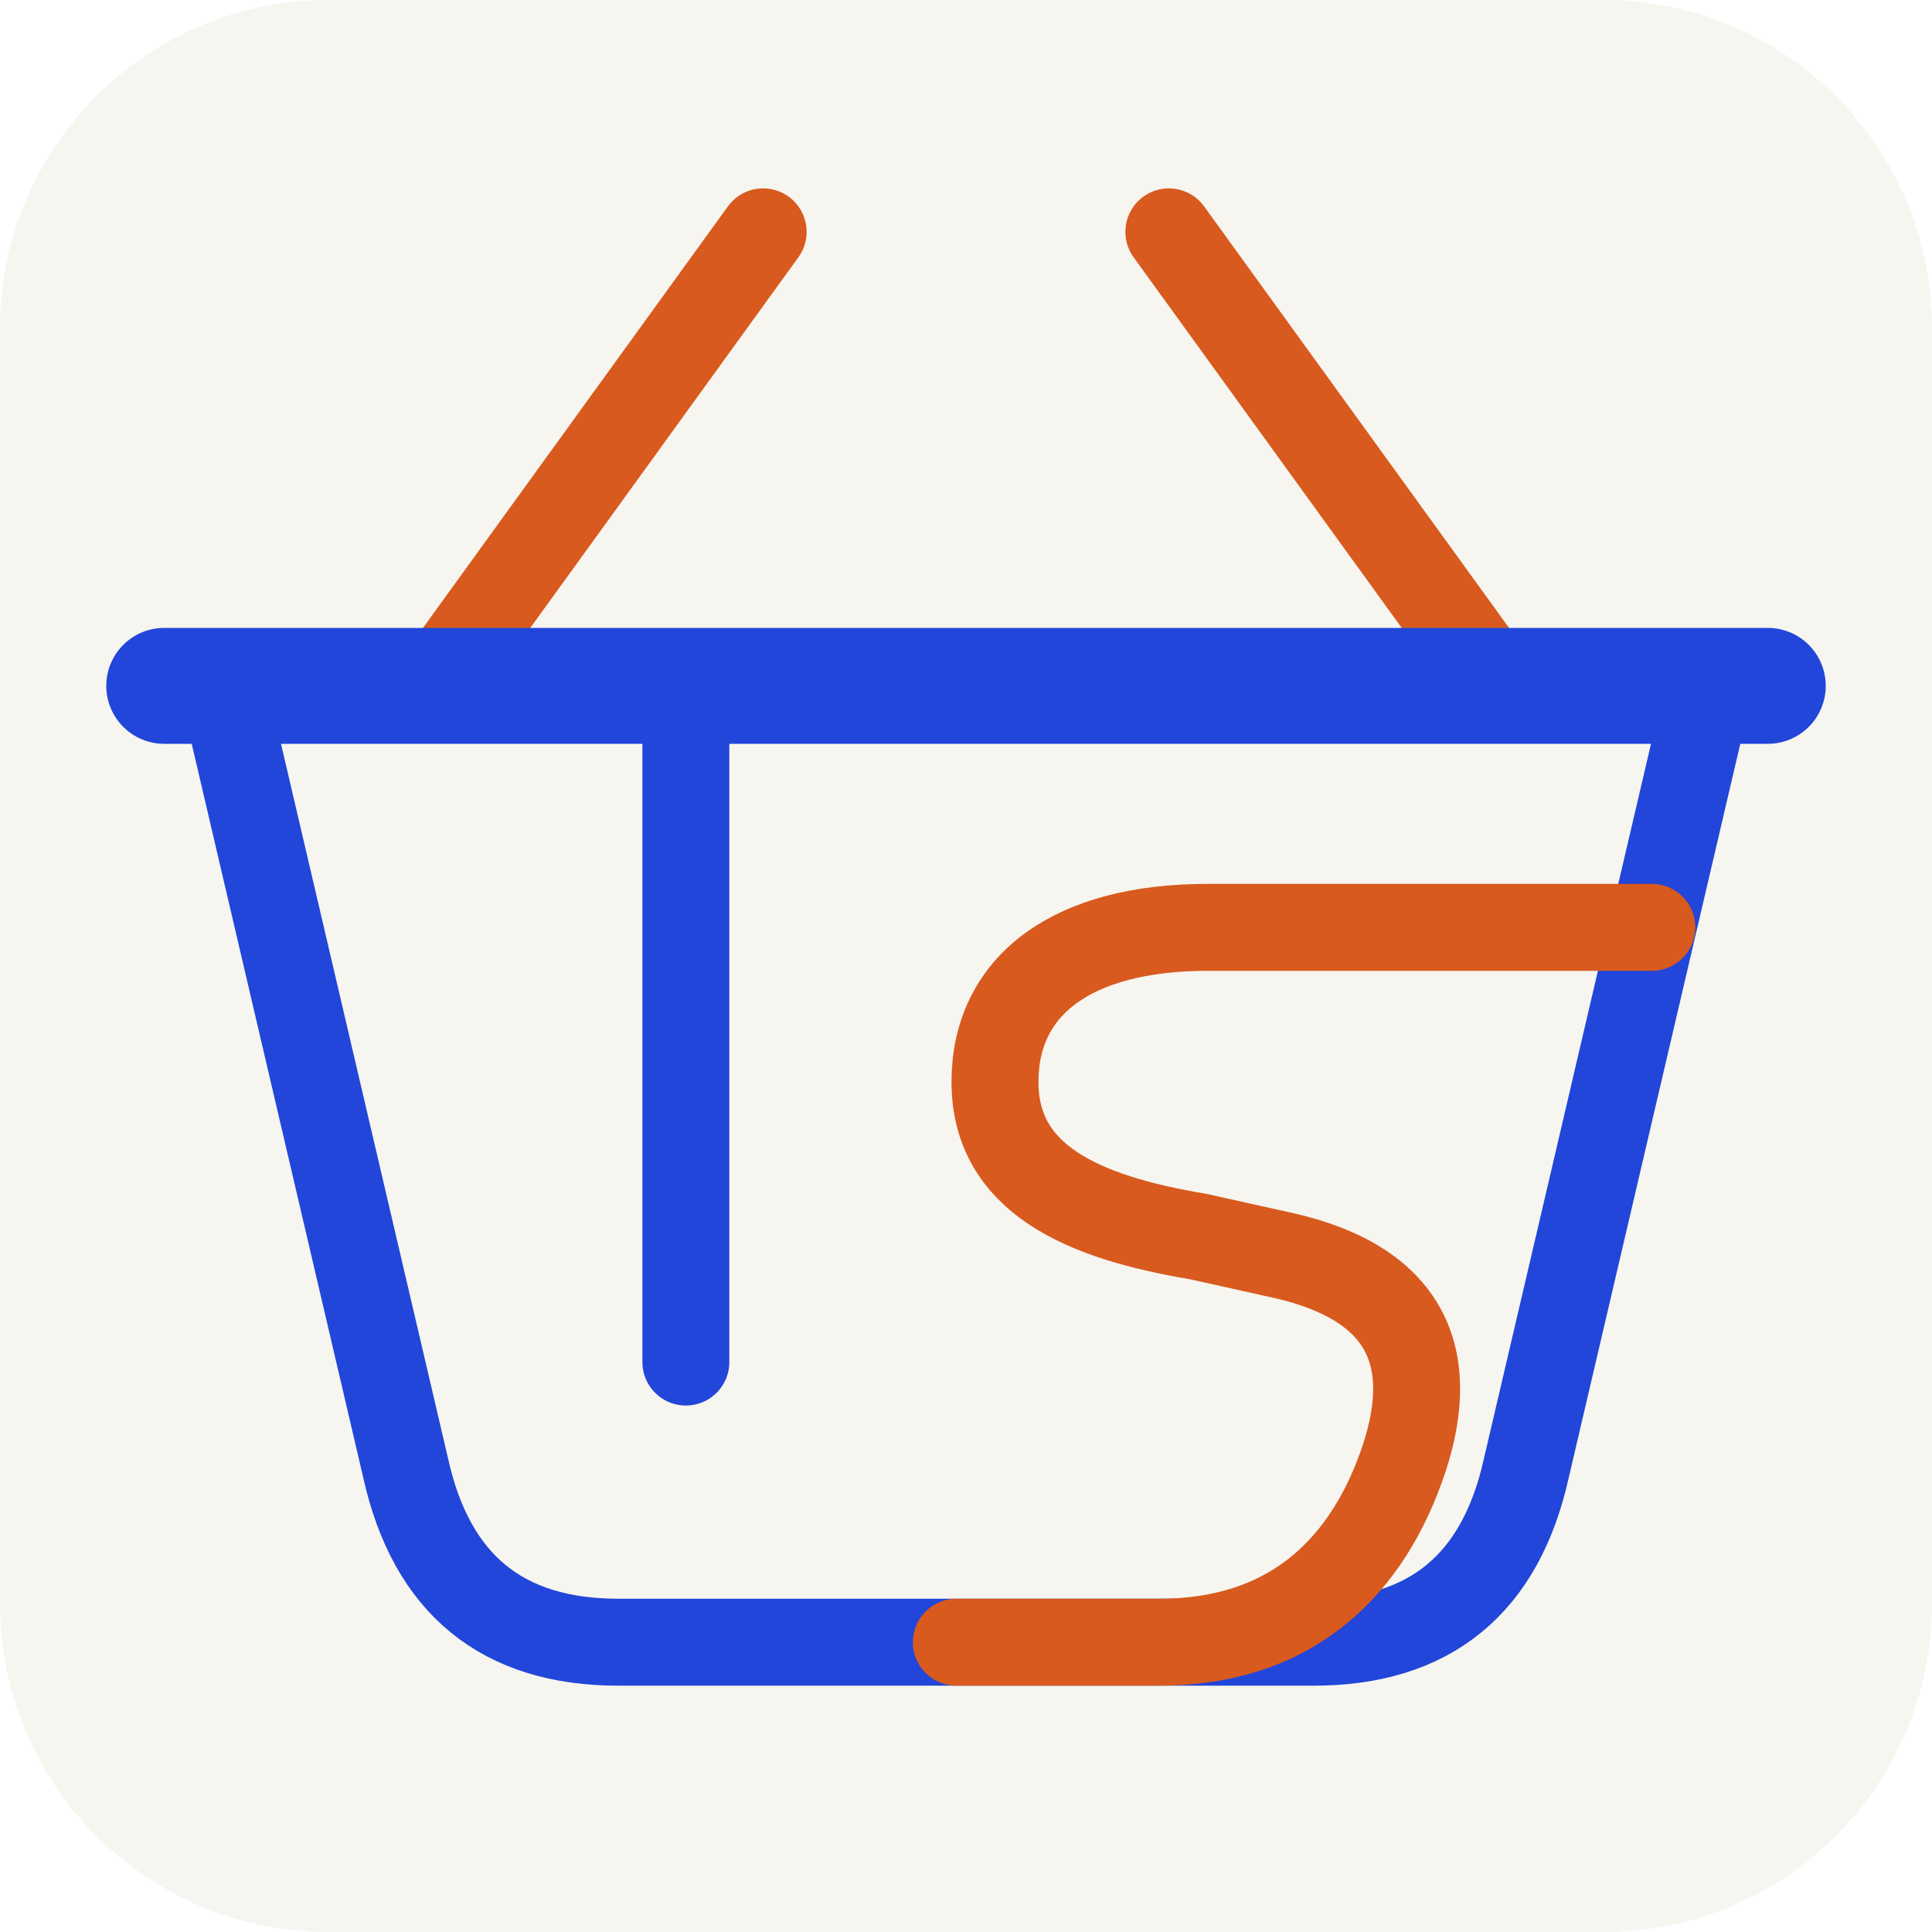
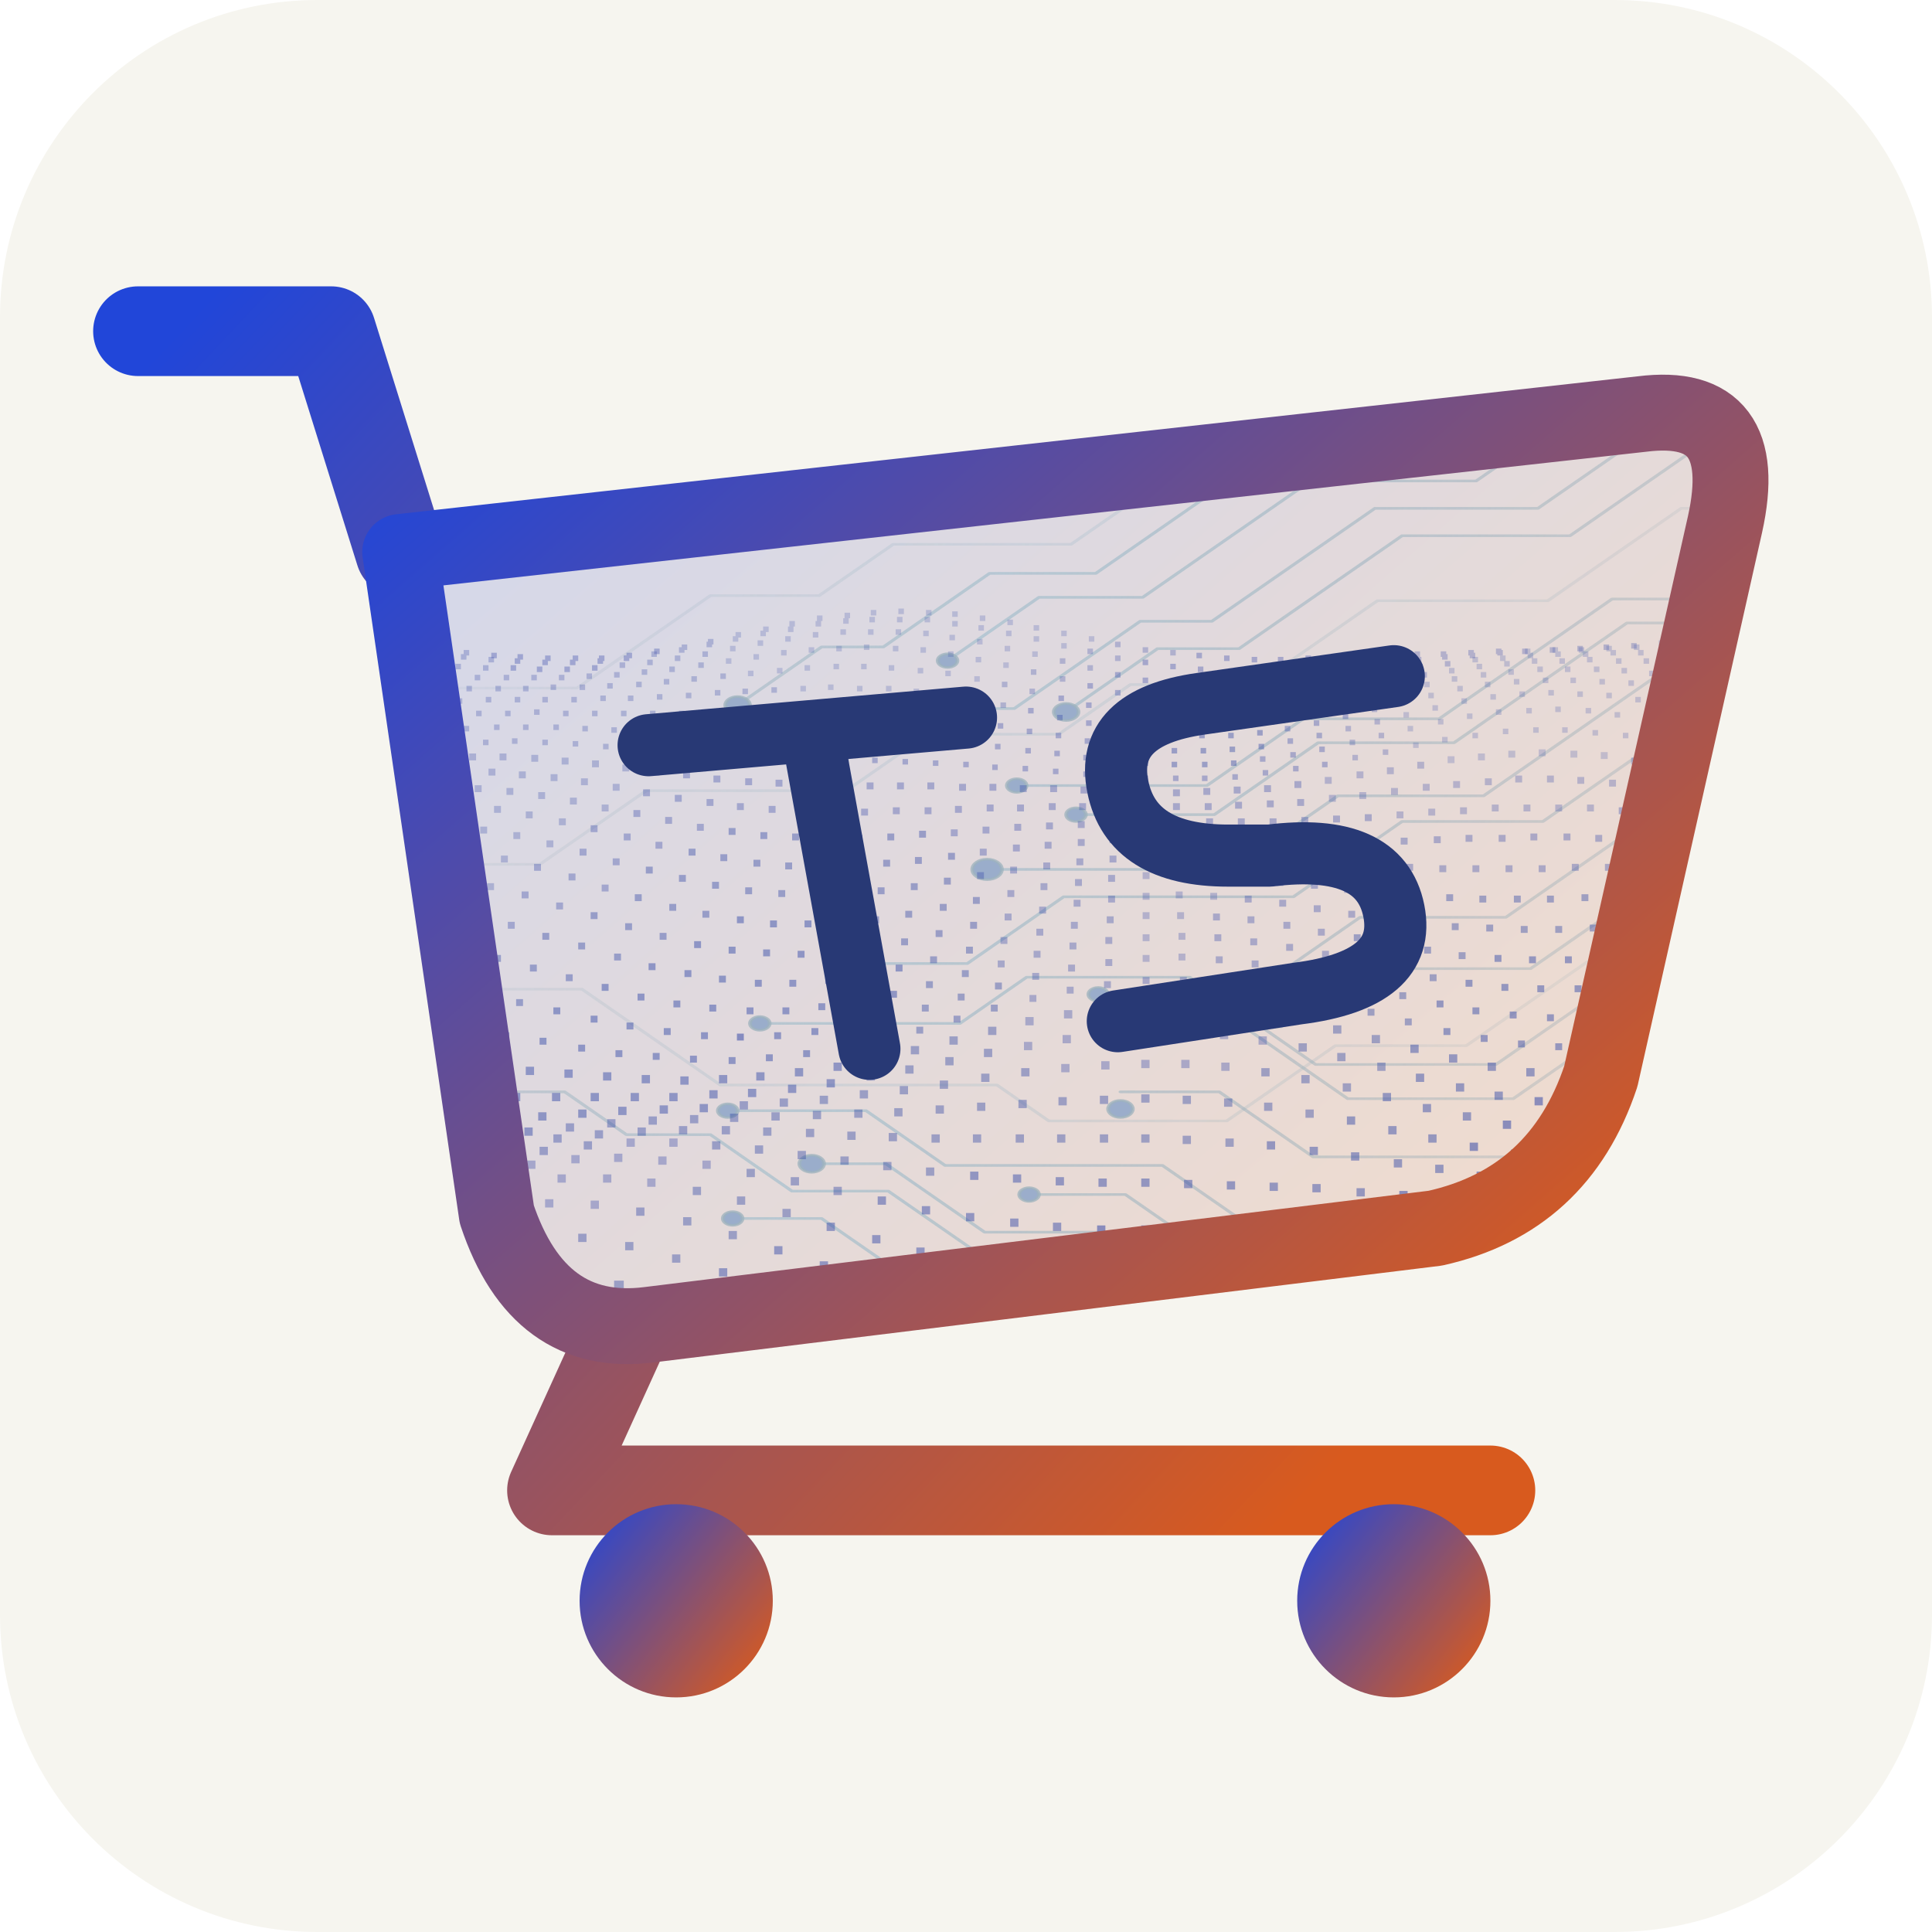
- <svg xmlns="http://www.w3.org/2000/svg" viewBox="20 20 200 200">
-   <rect x="20" y="20" width="200" height="200" rx="34" fill="#F6F5EF" />
-   <g fill="none" stroke="#2146D9" stroke-width="9" stroke-linecap="round" stroke-linejoin="round">
-     <path d="M65 91 99 44m76 47-34-47" stroke="#D85A1E" />
-     <path d="M44 95l18 77q4 18 22 18h72q18 0 22-18l18-77" />
-     <path d="M37 91h166" stroke-width="12" />
-     <path d="M91 92v69" />
-     <path d="M191 116h-46c-14 0-22 6-22 16s9 14 21 16l9 2c13 3 16 11 12 22s-12 18-25 18h-21" stroke="#D85A1E" />
+ <svg xmlns="http://www.w3.org/2000/svg" viewBox="0 0 140 140">
+   <rect width="140" height="140" rx="23" fill="#F6F5EF" />
+   <defs>
+     <linearGradient id="cart-brand" x2="1" y1=".04" y2=".83">
+       <stop stop-color="#2146d9" />
+       <stop offset="1" stop-color="#d85a1e" />
+     </linearGradient>
+     <linearGradient id="cart-metal" x1="0" x2="1" y1="0" y2=".25" gradientUnits="objectBoundingBox">
+       <stop offset="0" stop-color="#7d9aa7" stop-opacity=".07" />
+       <stop offset=".45" stop-color="#a8c1ce" stop-opacity=".78" />
+       <stop offset="1" stop-color="#7d9aa7" stop-opacity=".24" />
+     </linearGradient>
+     <clipPath id="cart-body">
+       <path d="M29 40L119 30Q127 29 125 38L116 78Q113 87 104 89L47 96Q39 97 36 88Z" />
+     </clipPath>
+   </defs>
+   <path d="M29 40L24 24H10M45 97L40 108H108" fill="none" stroke="url(#cart-brand)" stroke-width="6.5" stroke-linecap="round" stroke-linejoin="round" />
+   <g clip-path="url(#cart-body)">
+     <path d="M29 40L119 30Q127 29 125 38L116 78Q113 87 104 89L47 96Q39 97 36 88Z" fill="url(#cart-brand)" opacity=".17" />
+     <g transform="translate(30 32) scale(.179 .124)" opacity=".94">
+       <g fill="none" stroke="url(#cart-metal)" stroke-width="1.55" stroke-linecap="round" stroke-linejoin="round">
+         <path d="M538-15 468 55H400l-66 66h-33l-37 37m230-158-39 39h-66l-66 66h-29l-51 51h-42l-37 37M453 0l-23 23h-67l-68 68h-42l-37 37m192-128-9 9h-55l-68 68h-43l-43 43h-25l-34 34M550 92h-65l-70 70h-55l-39 39H244m306-95h-59l-70 70h-55l-42 42h-56m282-80h-48l-69 69h-59l-43 43H232m318-86h-35l-58 58h-57l-44 44h-93l-39 39h-48m374-86h-49l-59 59h-59l-45 45h-61m273-74h-39l-59 59h-67l-34 34h-60m259-19h-71l-41 41h-73l-51-51h-66l-27 27h-81m410-4h-57l-48 48h-67l-58-58h-30m260 37h-40l-55 55h-91l-38-38h-40M550 443h-75l-44 44h-64l-64-64h-88l-32-32h-56m423 87h-64l-45 45h-70l-83-83h-39m202 110h-77l-88-88h-55l-40-40h-30m174 128-72-72h-31l-40-40h-39l-33-33H86l-25-25H0m298 170-55-55h-37l-41-41h-36" />
+         <path opacity=".45" d="M550 39h-37l-54 54h-69l-49 49h-51l-29 29h-53l-33 33H94l-43 43H0m550 57h-75l-49 49h-53l-44 44h-72l-21-21H124l-56-56H0m550 215h-91l-15 15M326 0l-60 60h-72l-30 30h-44l-54 54H0" />
+       </g>
+       <g fill="#96aaca" stroke="#9ab0ba" stroke-opacity=".75" stroke-width="1.5">
+         <circle cx="264" cy="158" r="5" />
+         <circle cx="164" cy="193" r="4" />
+         <circle cx="216" cy="128" r="4" />
+         <circle cx="131" cy="154" r="5" />
+         <circle cx="244" cy="201" r="4" />
+         <circle cx="268" cy="218" r="4" />
+         <circle cx="232" cy="250" r="6" />
+         <circle cx="176" cy="305" r="5" />
+         <circle cx="277" cy="323" r="4" />
+         <circle cx="291" cy="342" r="5" />
+         <circle cx="140" cy="340" r="4" />
+         <circle cx="290" cy="326" r="3" />
+         <circle cx="286" cy="390" r="5" />
+         <circle cx="127" cy="391" r="4" />
+         <circle cx="249" cy="440" r="4" />
+         <circle cx="161" cy="422" r="5" />
+         <circle cx="129" cy="454" r="4" />
+       </g>
+     </g>
+     <g transform="scale(.1)" fill="#3045a5" opacity=".8">
+       <path d="M533 458h4v4h-4ZM553 454h4v4h-4ZM572 450h4v4h-4ZM592 446h4v4h-4ZM612 444h4v4h-4ZM631 442h4v4h-4ZM651 441h4v4h-4ZM671 442h4v4h-4ZM690 443h4v4h-4ZM710 446h4v4h-4ZM730 449h4v4h-4ZM749 453h4v4h-4ZM769 457h4v4h-4ZM789 461h4v4h-4ZM1202 464h4v4h-4ZM1222 462h4v4h-4ZM1241 460h4v4h-4ZM531 461h4v4h-4ZM551 457h4v4h-4ZM571 454h4v4h-4ZM591 450h4v4h-4ZM611 448h4v4h-4ZM630 447h4v4h-4ZM650 447h4v4h-4ZM670 447h4v4h-4ZM690 450h4v4h-4ZM709 453h4v4h-4ZM729 457h4v4h-4ZM749 461h4v4h-4ZM769 466h4v4h-4ZM1105 470h4v4h-4ZM1125 469h4v4h-4ZM1144 469h4v4h-4ZM1164 468h4v4h-4ZM1184 467h4v4h-4ZM1204 466h4v4h-4ZM1223 465h4v4h-4ZM1243 464h4v4h-4ZM529 468h4v4h-4ZM549 464h4v4h-4ZM569 461h4v4h-4ZM589 458h4v4h-4ZM609 456h4v4h-4ZM629 456h4v4h-4ZM649 456h4v4h-4ZM669 457h4v4h-4ZM688 460h4v4h-4ZM708 463h4v4h-4ZM728 468h4v4h-4ZM748 472h4v4h-4ZM1067 476h4v4h-4ZM1087 475h4v4h-4ZM1107 473h4v4h-4ZM1127 472h4v4h-4ZM1147 472h4v4h-4ZM1167 471h4v4h-4ZM1187 471h4v4h-4ZM1207 471h4v4h-4ZM1227 471h4v4h-4ZM1247 470h4v4h-4ZM526 477h4v4h-4ZM546 474h4v4h-4ZM566 471h4v4h-4ZM586 469h4v4h-4ZM606 468h4v4h-4ZM626 467h4v4h-4ZM647 468h4v4h-4ZM667 469h4v4h-4ZM687 472h4v4h-4ZM707 476h4v4h-4ZM727 480h4v4h-4ZM1050 484h4v4h-4ZM1070 481h4v4h-4ZM1090 479h4v4h-4ZM1110 477h4v4h-4ZM1130 477h4v4h-4ZM1150 476h4v4h-4ZM1171 477h4v4h-4ZM1191 477h4v4h-4ZM1211 478h4v4h-4ZM1231 479h4v4h-4ZM1251 480h4v4h-4ZM542 486h4v4h-4ZM563 484h4v4h-4ZM583 482h4v4h-4ZM604 481h4v4h-4ZM624 481h4v4h-4ZM644 482h4v4h-4ZM665 484h4v4h-4ZM685 486h4v4h-4ZM706 490h4v4h-4ZM1032 494h4v4h-4ZM1052 490h4v4h-4ZM1073 487h4v4h-4ZM1093 485h4v4h-4ZM1114 483h4v4h-4ZM1134 483h4v4h-4ZM1155 483h4v4h-4ZM1175 484h4v4h-4ZM1195 486h4v4h-4ZM1216 487h4v4h-4ZM1236 489h4v4h-4ZM580 497h4v4h-4ZM600 496h4v4h-4ZM621 497h4v4h-4ZM642 497h4v4h-4ZM662 499h4v4h-4ZM1035 502h4v4h-4ZM1056 497h4v4h-4ZM1076 494h4v4h-4ZM1097 492h4v4h-4ZM1118 491h4v4h-4ZM1138 491h4v4h-4ZM1159 492h4v4h-4ZM1180 493h4v4h-4ZM1201 496h4v4h-4ZM1221 499h4v4h-4ZM1017 516h4v4h-4ZM1038 511h4v4h-4ZM1059 506h4v4h-4ZM1080 503h4v4h-4ZM1101 501h4v4h-4ZM1122 500h4v4h-4ZM1143 501h4v4h-4ZM1164 502h4v4h-4ZM1185 505h4v4h-4ZM1206 509h4v4h-4ZM1020 526h4v4h-4ZM1042 521h4v4h-4ZM1063 517h4v4h-4ZM1084 514h4v4h-4ZM1106 513h4v4h-4ZM1127 512h4v4h-4ZM1149 513h4v4h-4ZM1170 516h4v4h-4ZM1191 519h4v4h-4ZM1024 538h4v4h-4ZM1045 534h4v4h-4ZM1067 531h4v4h-4ZM1089 528h4v4h-4ZM1111 527h4v4h-4ZM1132 527h4v4h-4ZM1154 529h4v4h-4ZM1176 531h4v4h-4ZM1049 548h5v5h-5ZM1071 546h5v5h-5ZM1093 544h5v5h-5ZM1115 543h5v5h-5ZM1138 544h5v5h-5ZM1160 545h5v5h-5Z" opacity="0.270" />
+       <path d="M297 466h4v4h-4ZM316 468h4v4h-4ZM336 471h4v4h-4ZM494 467h4v4h-4ZM513 463h4v4h-4ZM808 465h4v4h-4ZM828 469h4v4h-4ZM848 471h4v4h-4ZM966 475h4v4h-4ZM985 474h4v4h-4ZM1005 473h4v4h-4ZM1025 472h4v4h-4ZM1044 472h4v4h-4ZM1064 471h4v4h-4ZM1084 470h4v4h-4ZM1103 470h4v4h-4ZM1123 469h4v4h-4ZM1143 468h4v4h-4ZM1162 467h4v4h-4ZM1182 466h4v4h-4ZM294 471h4v4h-4ZM314 473h4v4h-4ZM334 474h4v4h-4ZM354 476h4v4h-4ZM472 472h4v4h-4ZM492 469h4v4h-4ZM512 465h4v4h-4ZM788 470h4v4h-4ZM808 475h4v4h-4ZM986 480h4v4h-4ZM1006 478h4v4h-4ZM1026 476h4v4h-4ZM1045 474h4v4h-4ZM1065 473h4v4h-4ZM1085 471h4v4h-4ZM290 479h4v4h-4ZM310 480h4v4h-4ZM330 481h4v4h-4ZM350 482h4v4h-4ZM449 480h4v4h-4ZM469 478h4v4h-4ZM489 475h4v4h-4ZM509 472h4v4h-4ZM768 477h4v4h-4ZM788 482h4v4h-4ZM1007 484h4v4h-4ZM1027 481h4v4h-4ZM1047 479h4v4h-4ZM304 488h4v4h-4ZM324 488h4v4h-4ZM344 489h4v4h-4ZM365 489h4v4h-4ZM385 489h4v4h-4ZM405 489h4v4h-4ZM425 488h4v4h-4ZM445 487h4v4h-4ZM465 485h4v4h-4ZM485 483h4v4h-4ZM506 480h4v4h-4ZM747 485h4v4h-4ZM768 490h4v4h-4ZM989 495h4v4h-4ZM1009 491h4v4h-4ZM1030 487h4v4h-4ZM297 497h4v4h-4ZM318 497h4v4h-4ZM338 497h4v4h-4ZM359 497h4v4h-4ZM379 497h4v4h-4ZM399 496h4v4h-4ZM420 496h4v4h-4ZM440 495h4v4h-4ZM461 494h4v4h-4ZM481 492h4v4h-4ZM501 490h4v4h-4ZM522 488h4v4h-4ZM726 494h4v4h-4ZM746 499h4v4h-4ZM991 503h4v4h-4ZM1012 499h4v4h-4ZM1257 491h4v4h-4ZM290 508h4v4h-4ZM311 507h4v4h-4ZM331 506h4v4h-4ZM352 505h4v4h-4ZM373 505h4v4h-4ZM393 505h4v4h-4ZM414 505h4v4h-4ZM435 504h4v4h-4ZM455 504h4v4h-4ZM476 503h4v4h-4ZM497 502h4v4h-4ZM518 500h4v4h-4ZM538 499h4v4h-4ZM559 498h4v4h-4ZM683 502h4v4h-4ZM704 505h4v4h-4ZM725 509h4v4h-4ZM994 512h4v4h-4ZM1014 507h4v4h-4ZM1242 502h4v4h-4ZM302 517h4v4h-4ZM324 516h4v4h-4ZM345 515h4v4h-4ZM366 515h4v4h-4ZM387 514h4v4h-4ZM408 515h4v4h-4ZM429 515h4v4h-4ZM450 515h4v4h-4ZM471 515h4v4h-4ZM492 515h4v4h-4ZM513 514h4v4h-4ZM534 514h4v4h-4ZM555 513h4v4h-4ZM576 513h4v4h-4ZM597 513h4v4h-4ZM618 513h4v4h-4ZM639 514h4v4h-4ZM660 516h4v4h-4ZM681 518h4v4h-4ZM702 521h4v4h-4ZM975 526h4v4h-4ZM996 521h4v4h-4ZM1227 513h4v4h-4ZM1248 517h4v4h-4ZM294 529h4v4h-4ZM315 527h4v4h-4ZM336 526h4v4h-4ZM358 525h4v4h-4ZM379 525h4v4h-4ZM401 525h4v4h-4ZM422 526h4v4h-4ZM443 527h4v4h-4ZM465 527h4v4h-4ZM486 528h4v4h-4ZM507 529h4v4h-4ZM529 529h4v4h-4ZM550 530h4v4h-4ZM572 530h4v4h-4ZM593 530h4v4h-4ZM614 531h4v4h-4ZM636 532h4v4h-4ZM657 533h4v4h-4ZM678 534h4v4h-4ZM978 536h4v4h-4ZM999 531h4v4h-4ZM1213 523h4v4h-4ZM1234 528h4v4h-4ZM306 538h4v4h-4ZM328 537h4v4h-4ZM350 536h4v4h-4ZM371 535h4v4h-4ZM393 536h4v4h-4ZM415 537h4v4h-4ZM437 539h4v4h-4ZM458 541h4v4h-4ZM480 543h4v4h-4ZM980 547h4v4h-4ZM1002 543h4v4h-4ZM1198 535h4v4h-4ZM1219 540h4v4h-4ZM296 550h5v5h-5ZM318 547h5v5h-5ZM340 546h5v5h-5ZM362 546h5v5h-5ZM385 547h5v5h-5ZM407 549h5v5h-5ZM429 551h5v5h-5ZM451 554h5v5h-5ZM960 563h5v5h-5ZM983 559h5v5h-5ZM1005 556h5v5h-5ZM1027 552h5v5h-5ZM1182 549h5v5h-5ZM1204 553h5v5h-5ZM308 559h5v5h-5ZM331 557h5v5h-5ZM354 557h5v5h-5ZM376 559h5v5h-5ZM399 561h5v5h-5ZM421 564h5v5h-5ZM444 568h5v5h-5ZM963 576h5v5h-5ZM985 574h5v5h-5ZM1008 571h5v5h-5ZM1031 568h5v5h-5ZM1053 566h5v5h-5ZM1076 564h5v5h-5ZM1098 562h5v5h-5ZM1121 562h5v5h-5ZM1143 563h5v5h-5ZM1166 565h5v5h-5ZM1189 568h5v5h-5ZM298 571h5v5h-5ZM321 569h5v5h-5ZM344 569h5v5h-5ZM367 571h5v5h-5ZM390 574h5v5h-5ZM413 578h5v5h-5ZM436 583h5v5h-5ZM1012 588h5v5h-5ZM1035 586h5v5h-5ZM1058 585h5v5h-5ZM1081 583h5v5h-5ZM1104 583h5v5h-5ZM1127 583h5v5h-5ZM1150 583h5v5h-5ZM311 582h5v5h-5ZM334 582h5v5h-5ZM358 584h5v5h-5ZM381 588h5v5h-5ZM405 593h5v5h-5ZM300 595h5v5h-5ZM324 596h5v5h-5ZM348 599h5v5h-5ZM372 603h5v5h-5ZM396 609h5v5h-5ZM828 619h5v5h-5ZM851 618h5v5h-5ZM875 619h5v5h-5ZM289 611h5v5h-5ZM314 612h5v5h-5ZM338 615h5v5h-5ZM363 620h5v5h-5ZM828 632h5v5h-5ZM852 632h5v5h-5ZM876 633h5v5h-5ZM303 631h5v5h-5ZM328 634h5v5h-5ZM353 640h5v5h-5ZM828 647h5v5h-5ZM852 646h5v5h-5ZM877 647h5v5h-5ZM291 652h5v5h-5ZM828 661h5v5h-5ZM853 661h5v5h-5ZM828 677h5v5h-5ZM854 676h5v5h-5ZM828 692h5v5h-5ZM854 691h5v5h-5Z" opacity="0.348" />
+       <path d="M356 473h4v4h-4ZM375 474h4v4h-4ZM395 475h4v4h-4ZM415 475h4v4h-4ZM434 475h4v4h-4ZM454 473h4v4h-4ZM474 470h4v4h-4ZM867 473h4v4h-4ZM887 475h4v4h-4ZM907 476h4v4h-4ZM926 476h4v4h-4ZM946 475h4v4h-4ZM373 477h4v4h-4ZM393 478h4v4h-4ZM413 478h4v4h-4ZM433 477h4v4h-4ZM452 475h4v4h-4ZM828 478h4v4h-4ZM848 481h4v4h-4ZM868 483h4v4h-4ZM887 485h4v4h-4ZM907 485h4v4h-4ZM927 485h4v4h-4ZM947 483h4v4h-4ZM966 482h4v4h-4ZM370 482h4v4h-4ZM389 483h4v4h-4ZM409 483h4v4h-4ZM429 482h4v4h-4ZM808 487h4v4h-4ZM828 491h4v4h-4ZM848 494h4v4h-4ZM928 495h4v4h-4ZM948 493h4v4h-4ZM968 490h4v4h-4ZM987 487h4v4h-4ZM788 495h4v4h-4ZM808 500h4v4h-4ZM949 503h4v4h-4ZM969 499h4v4h-4ZM767 504h4v4h-4ZM787 509h4v4h-4ZM808 513h4v4h-4ZM950 512h4v4h-4ZM971 508h4v4h-4ZM745 513h4v4h-4ZM766 518h4v4h-4ZM787 522h4v4h-4ZM931 526h4v4h-4ZM952 522h4v4h-4ZM973 517h4v4h-4ZM723 524h4v4h-4ZM744 528h4v4h-4ZM765 531h4v4h-4ZM786 535h4v4h-4ZM933 535h4v4h-4ZM954 531h4v4h-4ZM700 536h4v4h-4ZM721 539h4v4h-4ZM743 542h4v4h-4ZM764 544h4v4h-4ZM785 547h4v4h-4ZM807 549h4v4h-4ZM913 548h4v4h-4ZM935 545h4v4h-4ZM956 541h4v4h-4ZM1255 533h4v4h-4ZM502 544h4v4h-4ZM524 546h4v4h-4ZM545 547h4v4h-4ZM567 548h4v4h-4ZM589 548h4v4h-4ZM611 549h4v4h-4ZM632 549h4v4h-4ZM654 550h4v4h-4ZM676 551h4v4h-4ZM698 552h4v4h-4ZM719 554h4v4h-4ZM741 555h4v4h-4ZM763 557h4v4h-4ZM785 559h4v4h-4ZM806 560h4v4h-4ZM828 562h4v4h-4ZM850 562h4v4h-4ZM871 562h4v4h-4ZM893 561h4v4h-4ZM915 558h4v4h-4ZM937 555h4v4h-4ZM958 552h4v4h-4ZM1241 545h4v4h-4ZM473 557h5v5h-5ZM495 559h5v5h-5ZM517 562h5v5h-5ZM540 564h5v5h-5ZM562 565h5v5h-5ZM584 566h5v5h-5ZM606 567h5v5h-5ZM628 567h5v5h-5ZM650 567h5v5h-5ZM672 567h5v5h-5ZM695 568h5v5h-5ZM717 568h5v5h-5ZM739 569h5v5h-5ZM761 569h5v5h-5ZM783 570h5v5h-5ZM805 571h5v5h-5ZM828 572h5v5h-5ZM850 572h5v5h-5ZM872 571h5v5h-5ZM894 570h5v5h-5ZM916 569h5v5h-5ZM938 566h5v5h-5ZM1226 558h5v5h-5ZM1248 563h5v5h-5ZM466 572h5v5h-5ZM489 576h5v5h-5ZM512 579h5v5h-5ZM534 582h5v5h-5ZM557 584h5v5h-5ZM579 585h5v5h-5ZM602 586h5v5h-5ZM624 586h5v5h-5ZM647 585h5v5h-5ZM670 585h5v5h-5ZM692 584h5v5h-5ZM715 583h5v5h-5ZM737 583h5v5h-5ZM760 582h5v5h-5ZM782 582h5v5h-5ZM805 582h5v5h-5ZM828 582h5v5h-5ZM850 582h5v5h-5ZM873 582h5v5h-5ZM895 581h5v5h-5ZM918 580h5v5h-5ZM940 579h5v5h-5ZM1211 572h5v5h-5ZM1234 576h5v5h-5ZM1256 581h5v5h-5ZM459 587h5v5h-5ZM482 592h5v5h-5ZM505 597h5v5h-5ZM689 601h5v5h-5ZM712 599h5v5h-5ZM735 597h5v5h-5ZM758 596h5v5h-5ZM781 595h5v5h-5ZM804 594h5v5h-5ZM828 594h5v5h-5ZM851 593h5v5h-5ZM874 593h5v5h-5ZM897 593h5v5h-5ZM920 593h5v5h-5ZM943 592h5v5h-5ZM966 591h5v5h-5ZM989 590h5v5h-5ZM1173 585h5v5h-5ZM1196 588h5v5h-5ZM1219 591h5v5h-5ZM1242 595h5v5h-5ZM428 598h5v5h-5ZM452 604h5v5h-5ZM475 610h5v5h-5ZM710 615h5v5h-5ZM734 612h5v5h-5ZM757 610h5v5h-5ZM781 608h5v5h-5ZM804 606h5v5h-5ZM828 606h5v5h-5ZM851 605h5v5h-5ZM874 606h5v5h-5ZM898 606h5v5h-5ZM921 607h5v5h-5ZM945 607h5v5h-5ZM968 607h5v5h-5ZM992 607h5v5h-5ZM1015 607h5v5h-5ZM1039 606h5v5h-5ZM1062 605h5v5h-5ZM1086 605h5v5h-5ZM1109 604h5v5h-5ZM1133 604h5v5h-5ZM1156 605h5v5h-5ZM1180 606h5v5h-5ZM1203 608h5v5h-5ZM1227 610h5v5h-5ZM420 615h5v5h-5ZM444 622h5v5h-5ZM708 632h5v5h-5ZM732 628h5v5h-5ZM756 625h5v5h-5ZM780 622h5v5h-5ZM804 620h5v5h-5ZM899 620h5v5h-5ZM923 621h5v5h-5ZM947 623h5v5h-5ZM971 624h5v5h-5ZM995 625h5v5h-5ZM1019 626h5v5h-5ZM1043 627h5v5h-5ZM1067 627h5v5h-5ZM1091 627h5v5h-5ZM1115 627h5v5h-5ZM1139 626h5v5h-5ZM1163 626h5v5h-5ZM387 626h5v5h-5ZM412 633h5v5h-5ZM436 641h5v5h-5ZM730 645h5v5h-5ZM754 640h5v5h-5ZM779 637h5v5h-5ZM803 634h5v5h-5ZM901 634h5v5h-5ZM925 637h5v5h-5ZM950 639h5v5h-5ZM974 642h5v5h-5ZM999 644h5v5h-5ZM378 646h5v5h-5ZM403 654h5v5h-5ZM728 662h5v5h-5ZM753 657h5v5h-5ZM778 652h5v5h-5ZM803 649h5v5h-5ZM902 649h5v5h-5ZM927 652h5v5h-5ZM952 656h5v5h-5ZM977 660h5v5h-5ZM317 656h5v5h-5ZM342 662h5v5h-5ZM368 668h5v5h-5ZM725 679h5v5h-5ZM751 673h5v5h-5ZM776 668h5v5h-5ZM802 664h5v5h-5ZM879 662h5v5h-5ZM904 664h5v5h-5ZM930 668h5v5h-5ZM955 673h5v5h-5ZM306 681h5v5h-5ZM332 686h5v5h-5ZM723 696h5v5h-5ZM749 689h5v5h-5ZM775 683h5v5h-5ZM801 679h5v5h-5ZM880 677h5v5h-5ZM906 680h5v5h-5ZM932 684h5v5h-5ZM958 689h5v5h-5ZM748 705h5v5h-5ZM774 699h5v5h-5ZM801 695h5v5h-5ZM881 693h5v5h-5ZM907 696h5v5h-5ZM934 701h5v5h-5ZM961 707h5v5h-5ZM746 721h5v5h-5ZM773 715h5v5h-5ZM800 711h5v5h-5ZM828 708h5v5h-5ZM855 708h5v5h-5ZM882 709h5v5h-5ZM909 713h5v5h-5ZM937 718h5v5h-5ZM743 737h6v6h-6ZM771 732h6v6h-6ZM799 728h6v6h-6ZM827 725h6v6h-6ZM855 725h6v6h-6ZM883 727h6v6h-6ZM911 731h6v6h-6ZM938 736h6v6h-6ZM742 755h6v6h-6ZM770 750h6v6h-6ZM799 747h6v6h-6ZM827 745h6v6h-6ZM855 745h6v6h-6ZM884 747h6v6h-6ZM912 751h6v6h-6ZM769 771h6v6h-6ZM798 769h6v6h-6ZM827 768h6v6h-6ZM856 768h6v6h-6ZM885 770h6v6h-6ZM454 825h6v6h-6ZM485 825h6v6h-6ZM382 841h6v6h-6ZM414 837h6v6h-6ZM445 836h6v6h-6ZM477 838h6v6h-6ZM509 841h6v6h-6ZM372 854h6v6h-6ZM404 851h6v6h-6ZM437 851h6v6h-6ZM469 854h6v6h-6ZM362 871h6v6h-6ZM395 869h6v6h-6ZM428 870h6v6h-6Z" opacity="0.426" />
+       <path d="M868 495h4v4h-4ZM888 496h4v4h-4ZM908 496h4v4h-4ZM828 504h4v4h-4ZM848 506h4v4h-4ZM868 508h4v4h-4ZM888 508h4v4h-4ZM909 507h4v4h-4ZM929 505h4v4h-4ZM828 516h4v4h-4ZM848 519h4v4h-4ZM869 520h4v4h-4ZM889 520h4v4h-4ZM910 518h4v4h-4ZM930 516h4v4h-4ZM807 526h4v4h-4ZM828 529h4v4h-4ZM849 531h4v4h-4ZM869 531h4v4h-4ZM890 531h4v4h-4ZM911 529h4v4h-4ZM807 538h4v4h-4ZM828 540h4v4h-4ZM849 542h4v4h-4ZM870 542h4v4h-4ZM891 541h4v4h-4ZM912 539h4v4h-4ZM828 551h4v4h-4ZM849 552h4v4h-4ZM871 552h4v4h-4ZM892 551h4v4h-4ZM528 600h5v5h-5ZM551 603h5v5h-5ZM574 604h5v5h-5ZM597 605h5v5h-5ZM620 605h5v5h-5ZM643 604h5v5h-5ZM666 602h5v5h-5ZM499 615h5v5h-5ZM522 619h5v5h-5ZM546 623h5v5h-5ZM569 625h5v5h-5ZM593 625h5v5h-5ZM616 625h5v5h-5ZM640 623h5v5h-5ZM663 621h5v5h-5ZM687 618h5v5h-5ZM1250 613h5v5h-5ZM468 628h5v5h-5ZM492 634h5v5h-5ZM516 639h5v5h-5ZM540 643h5v5h-5ZM564 645h5v5h-5ZM588 646h5v5h-5ZM612 645h5v5h-5ZM636 643h5v5h-5ZM660 640h5v5h-5ZM684 636h5v5h-5ZM1187 627h5v5h-5ZM1211 628h5v5h-5ZM1235 629h5v5h-5ZM460 648h5v5h-5ZM485 655h5v5h-5ZM509 660h5v5h-5ZM632 664h5v5h-5ZM656 660h5v5h-5ZM681 655h5v5h-5ZM705 650h5v5h-5ZM1023 646h5v5h-5ZM1048 648h5v5h-5ZM1072 649h5v5h-5ZM1097 649h5v5h-5ZM1121 649h5v5h-5ZM1146 648h5v5h-5ZM1170 648h5v5h-5ZM1195 647h5v5h-5ZM1219 647h5v5h-5ZM1243 647h5v5h-5ZM428 661h5v5h-5ZM453 669h5v5h-5ZM478 676h5v5h-5ZM653 680h5v5h-5ZM678 674h5v5h-5ZM703 668h5v5h-5ZM1002 663h5v5h-5ZM1027 666h5v5h-5ZM1052 669h5v5h-5ZM1077 670h5v5h-5ZM1102 671h5v5h-5ZM1127 671h5v5h-5ZM1152 670h5v5h-5ZM1177 669h5v5h-5ZM1202 667h5v5h-5ZM1227 665h5v5h-5ZM1252 664h5v5h-5ZM393 676h5v5h-5ZM419 683h5v5h-5ZM445 691h5v5h-5ZM674 693h5v5h-5ZM700 686h5v5h-5ZM981 677h5v5h-5ZM1006 682h5v5h-5ZM1032 686h5v5h-5ZM1057 690h5v5h-5ZM1210 687h5v5h-5ZM1236 684h5v5h-5ZM358 692h5v5h-5ZM384 699h5v5h-5ZM410 706h5v5h-5ZM671 711h5v5h-5ZM697 703h5v5h-5ZM984 695h5v5h-5ZM1010 701h5v5h-5ZM1036 706h5v5h-5ZM1245 701h5v5h-5ZM294 708h5v5h-5ZM321 712h5v5h-5ZM348 718h5v5h-5ZM374 724h5v5h-5ZM668 728h5v5h-5ZM694 720h5v5h-5ZM721 712h5v5h-5ZM987 713h5v5h-5ZM1014 719h5v5h-5ZM1254 719h5v5h-5ZM310 740h5v5h-5ZM664 744h5v5h-5ZM691 736h5v5h-5ZM718 728h5v5h-5ZM964 724h5v5h-5ZM991 731h5v5h-5ZM1018 738h5v5h-5ZM632 764h6v6h-6ZM660 758h6v6h-6ZM688 751h6v6h-6ZM716 744h6v6h-6ZM966 743h6v6h-6ZM994 750h6v6h-6ZM628 777h6v6h-6ZM656 772h6v6h-6ZM685 766h6v6h-6ZM713 760h6v6h-6ZM941 756h6v6h-6ZM969 763h6v6h-6ZM998 770h6v6h-6ZM536 798h6v6h-6ZM565 796h6v6h-6ZM594 794h6v6h-6ZM623 790h6v6h-6ZM652 787h6v6h-6ZM681 783h6v6h-6ZM711 778h6v6h-6ZM740 774h6v6h-6ZM914 774h6v6h-6ZM943 779h6v6h-6ZM973 785h6v6h-6ZM410 814h6v6h-6ZM440 811h6v6h-6ZM470 809h6v6h-6ZM500 808h6v6h-6ZM529 807h6v6h-6ZM559 806h6v6h-6ZM589 805h6v6h-6ZM619 804h6v6h-6ZM648 803h6v6h-6ZM678 801h6v6h-6ZM708 799h6v6h-6ZM738 797h6v6h-6ZM767 795h6v6h-6ZM797 794h6v6h-6ZM827 793h6v6h-6ZM857 794h6v6h-6ZM887 796h6v6h-6ZM916 799h6v6h-6ZM946 804h6v6h-6ZM371 827h6v6h-6ZM401 822h6v6h-6ZM431 819h6v6h-6ZM462 817h6v6h-6ZM492 816h6v6h-6ZM523 816h6v6h-6ZM553 817h6v6h-6ZM584 818h6v6h-6ZM614 820h6v6h-6ZM644 821h6v6h-6ZM675 822h6v6h-6ZM705 822h6v6h-6ZM736 822h6v6h-6ZM766 822h6v6h-6ZM797 822h6v6h-6ZM827 822h6v6h-6ZM857 823h6v6h-6ZM888 825h6v6h-6ZM329 845h6v6h-6ZM360 837h6v6h-6ZM391 831h6v6h-6ZM423 827h6v6h-6ZM516 827h6v6h-6ZM547 830h6v6h-6ZM578 834h6v6h-6ZM609 838h6v6h-6ZM640 842h6v6h-6ZM671 846h6v6h-6ZM318 856h6v6h-6ZM350 847h6v6h-6ZM541 847h6v6h-6ZM573 853h6v6h-6ZM604 860h6v6h-6ZM307 869h6v6h-6ZM339 860h6v6h-6ZM502 860h6v6h-6ZM534 867h6v6h-6ZM567 876h6v6h-6ZM295 885h6v6h-6ZM329 877h6v6h-6ZM461 875h6v6h-6ZM495 882h6v6h-6ZM528 892h6v6h-6ZM318 897h6v6h-6ZM351 893h6v6h-6ZM385 892h6v6h-6ZM419 894h6v6h-6ZM453 900h6v6h-6ZM487 909h6v6h-6ZM306 922h7v7h-7ZM341 919h7v7h-7ZM375 919h7v7h-7ZM410 922h7v7h-7ZM445 928h7v7h-7ZM294 952h7v7h-7ZM330 950h7v7h-7ZM365 950h7v7h-7ZM1146 936h7v7h-7ZM1181 934h7v7h-7ZM1217 934h7v7h-7ZM1252 937h7v7h-7ZM1116 952h7v7h-7ZM1153 946h7v7h-7ZM1189 944h7v7h-7ZM1225 946h7v7h-7ZM1086 973h7v7h-7ZM1123 964h7v7h-7ZM1160 959h7v7h-7ZM1197 959h7v7h-7ZM1234 962h7v7h-7Z" opacity="0.504" />
+       <path d="M534 664h5v5h-5ZM558 667h5v5h-5ZM583 667h5v5h-5ZM607 666h5v5h-5ZM503 682h5v5h-5ZM528 686h5v5h-5ZM553 688h5v5h-5ZM578 689h5v5h-5ZM603 687h5v5h-5ZM628 684h5v5h-5ZM470 698h5v5h-5ZM496 703h5v5h-5ZM521 707h5v5h-5ZM547 710h5v5h-5ZM572 710h5v5h-5ZM598 708h5v5h-5ZM623 704h5v5h-5ZM649 699h5v5h-5ZM1083 692h5v5h-5ZM1108 693h5v5h-5ZM1134 693h5v5h-5ZM1159 691h5v5h-5ZM1185 689h5v5h-5ZM436 713h5v5h-5ZM462 720h5v5h-5ZM488 725h5v5h-5ZM514 728h5v5h-5ZM541 730h5v5h-5ZM567 730h5v5h-5ZM593 727h5v5h-5ZM619 723h5v5h-5ZM645 718h5v5h-5ZM1062 710h5v5h-5ZM1088 713h5v5h-5ZM1114 714h5v5h-5ZM1141 714h5v5h-5ZM1167 712h5v5h-5ZM1193 709h5v5h-5ZM1219 706h5v5h-5ZM401 730h5v5h-5ZM428 736h5v5h-5ZM454 741h5v5h-5ZM481 745h5v5h-5ZM508 748h5v5h-5ZM561 748h5v5h-5ZM588 745h5v5h-5ZM614 741h5v5h-5ZM641 735h5v5h-5ZM1041 725h5v5h-5ZM1067 730h5v5h-5ZM1094 733h5v5h-5ZM1121 735h5v5h-5ZM1147 735h5v5h-5ZM1174 733h5v5h-5ZM1201 729h5v5h-5ZM1227 725h5v5h-5ZM337 744h5v5h-5ZM364 748h5v5h-5ZM391 752h5v5h-5ZM419 757h5v5h-5ZM446 761h5v5h-5ZM473 763h5v5h-5ZM500 765h5v5h-5ZM528 766h5v5h-5ZM555 764h5v5h-5ZM582 761h5v5h-5ZM609 757h5v5h-5ZM637 751h5v5h-5ZM1046 745h5v5h-5ZM1073 750h5v5h-5ZM1100 754h5v5h-5ZM1127 756h5v5h-5ZM1155 756h5v5h-5ZM1182 754h5v5h-5ZM1209 750h5v5h-5ZM1236 744h5v5h-5ZM298 767h6v6h-6ZM326 769h6v6h-6ZM353 771h6v6h-6ZM381 773h6v6h-6ZM409 775h6v6h-6ZM437 777h6v6h-6ZM465 779h6v6h-6ZM493 780h6v6h-6ZM521 779h6v6h-6ZM548 777h6v6h-6ZM576 774h6v6h-6ZM604 770h6v6h-6ZM1022 757h6v6h-6ZM1050 764h6v6h-6ZM1078 770h6v6h-6ZM1106 774h6v6h-6ZM1217 770h6v6h-6ZM1245 764h6v6h-6ZM314 793h6v6h-6ZM343 792h6v6h-6ZM371 792h6v6h-6ZM400 792h6v6h-6ZM428 792h6v6h-6ZM457 792h6v6h-6ZM485 792h6v6h-6ZM514 790h6v6h-6ZM542 789h6v6h-6ZM571 786h6v6h-6ZM599 782h6v6h-6ZM1026 778h6v6h-6ZM1055 785h6v6h-6ZM1083 791h6v6h-6ZM1226 790h6v6h-6ZM1254 784h6v6h-6ZM303 814h6v6h-6ZM332 811h6v6h-6ZM361 808h6v6h-6ZM390 806h6v6h-6ZM419 804h6v6h-6ZM448 802h6v6h-6ZM478 801h6v6h-6ZM507 800h6v6h-6ZM1002 792h6v6h-6ZM1031 800h6v6h-6ZM1060 806h6v6h-6ZM291 833h6v6h-6ZM321 827h6v6h-6ZM351 822h6v6h-6ZM380 817h6v6h-6ZM976 809h6v6h-6ZM1006 816h6v6h-6ZM1035 822h6v6h-6ZM310 841h6v6h-6ZM340 834h6v6h-6ZM918 827h6v6h-6ZM949 831h6v6h-6ZM979 835h6v6h-6ZM1010 840h6v6h-6ZM1040 844h6v6h-6ZM298 854h6v6h-6ZM703 849h6v6h-6ZM734 851h6v6h-6ZM765 853h6v6h-6ZM796 854h6v6h-6ZM827 854h6v6h-6ZM858 855h6v6h-6ZM889 856h6v6h-6ZM920 857h6v6h-6ZM951 858h6v6h-6ZM983 861h6v6h-6ZM636 867h6v6h-6ZM668 874h6v6h-6ZM700 879h6v6h-6ZM732 883h6v6h-6ZM763 886h6v6h-6ZM599 886h6v6h-6ZM632 895h6v6h-6ZM664 904h6v6h-6ZM1250 899h6v6h-6ZM561 903h6v6h-6ZM594 914h6v6h-6ZM1126 914h6v6h-6ZM1159 912h6v6h-6ZM1193 910h6v6h-6ZM1226 910h6v6h-6ZM521 919h6v6h-6ZM555 932h6v6h-6ZM1065 933h6v6h-6ZM1099 927h6v6h-6ZM1133 922h6v6h-6ZM1167 919h6v6h-6ZM1201 918h6v6h-6ZM1235 918h6v6h-6ZM479 938h7v7h-7ZM514 949h7v7h-7ZM1069 942h7v7h-7ZM1104 935h7v7h-7ZM1139 929h7v7h-7ZM1174 926h7v7h-7ZM1208 925h7v7h-7ZM1243 926h7v7h-7ZM401 954h7v7h-7ZM436 960h7v7h-7ZM472 969h7v7h-7ZM1039 963h7v7h-7ZM1075 951h7v7h-7ZM1110 942h7v7h-7ZM1044 973h7v7h-7ZM1080 961h7v7h-7Z" opacity="0.582" />
+       <path d="M534 749h5v5h-5ZM1133 776h6v6h-6ZM1161 776h6v6h-6ZM1189 774h6v6h-6ZM1112 795h6v6h-6ZM1140 797h6v6h-6ZM1169 797h6v6h-6ZM1197 795h6v6h-6ZM1089 812h6v6h-6ZM1118 816h6v6h-6ZM1147 818h6v6h-6ZM1176 818h6v6h-6ZM1206 816h6v6h-6ZM1235 811h6v6h-6ZM1065 828h6v6h-6ZM1095 833h6v6h-6ZM1125 837h6v6h-6ZM1154 838h6v6h-6ZM1184 838h6v6h-6ZM1214 836h6v6h-6ZM1244 831h6v6h-6ZM1070 849h6v6h-6ZM1101 853h6v6h-6ZM1131 856h6v6h-6ZM1162 857h6v6h-6ZM1192 857h6v6h-6ZM1223 855h6v6h-6ZM1253 850h6v6h-6ZM1014 863h6v6h-6ZM1045 866h6v6h-6ZM1076 869h6v6h-6ZM1107 872h6v6h-6ZM1138 874h6v6h-6ZM1169 875h6v6h-6ZM1200 874h6v6h-6ZM1231 872h6v6h-6ZM795 888h6v6h-6ZM827 888h6v6h-6ZM859 888h6v6h-6ZM891 888h6v6h-6ZM922 887h6v6h-6ZM954 886h6v6h-6ZM986 886h6v6h-6ZM1018 886h6v6h-6ZM1050 887h6v6h-6ZM1081 888h6v6h-6ZM1113 889h6v6h-6ZM1145 889h6v6h-6ZM1177 889h6v6h-6ZM1209 888h6v6h-6ZM1240 886h6v6h-6ZM697 911h6v6h-6ZM729 917h6v6h-6ZM762 921h6v6h-6ZM794 923h6v6h-6ZM827 923h6v6h-6ZM860 922h6v6h-6ZM892 919h6v6h-6ZM925 916h6v6h-6ZM957 913h6v6h-6ZM990 910h6v6h-6ZM1022 907h6v6h-6ZM1055 905h6v6h-6ZM1087 904h6v6h-6ZM1120 903h6v6h-6ZM1152 902h6v6h-6ZM1185 901h6v6h-6ZM1217 900h6v6h-6ZM628 926h6v6h-6ZM661 936h6v6h-6ZM694 945h6v6h-6ZM927 944h6v6h-6ZM960 937h6v6h-6ZM993 931h6v6h-6ZM1026 925h6v6h-6ZM1060 920h6v6h-6ZM1093 916h6v6h-6ZM589 945h6v6h-6ZM623 958h6v6h-6ZM657 969h6v6h-6ZM963 959h6v6h-6ZM997 949h6v6h-6ZM1031 940h6v6h-6ZM549 962h7v7h-7ZM584 975h7v7h-7ZM965 976h7v7h-7ZM1000 964h7v7h-7ZM1035 952h7v7h-7ZM1004 976h7v7h-7Z" opacity="0.660" />
+       <path d="M727 952h6v6h-6ZM761 956h6v6h-6ZM794 958h6v6h-6ZM827 957h6v6h-6ZM860 954h6v6h-6ZM893 949h6v6h-6ZM895 976h6v6h-6ZM929 968h6v6h-6Z" opacity="0.738" />
+       <path d="" opacity="0.816" />
+     </g>
  </g>
+   <path d="M29 40L119 30Q127 29 125 38L116 78Q113 87 104 89L47 96Q39 97 36 88Z" fill="none" stroke="url(#cart-brand)" stroke-width="5.5" stroke-linejoin="round" />
+   <path d="M47 54L70 52M59 54L63 76M101 49L87 51Q80 52 81 57T89 62L92 62Q100 61 101 66T94 72L81 74" fill="none" stroke="#283975" stroke-width="4.5" stroke-linecap="round" stroke-linejoin="round" />
+   <circle cx="49" cy="116" r="7" fill="url(#cart-brand)" />
+   <circle cx="101" cy="116" r="7" fill="url(#cart-brand)" />
</svg>
